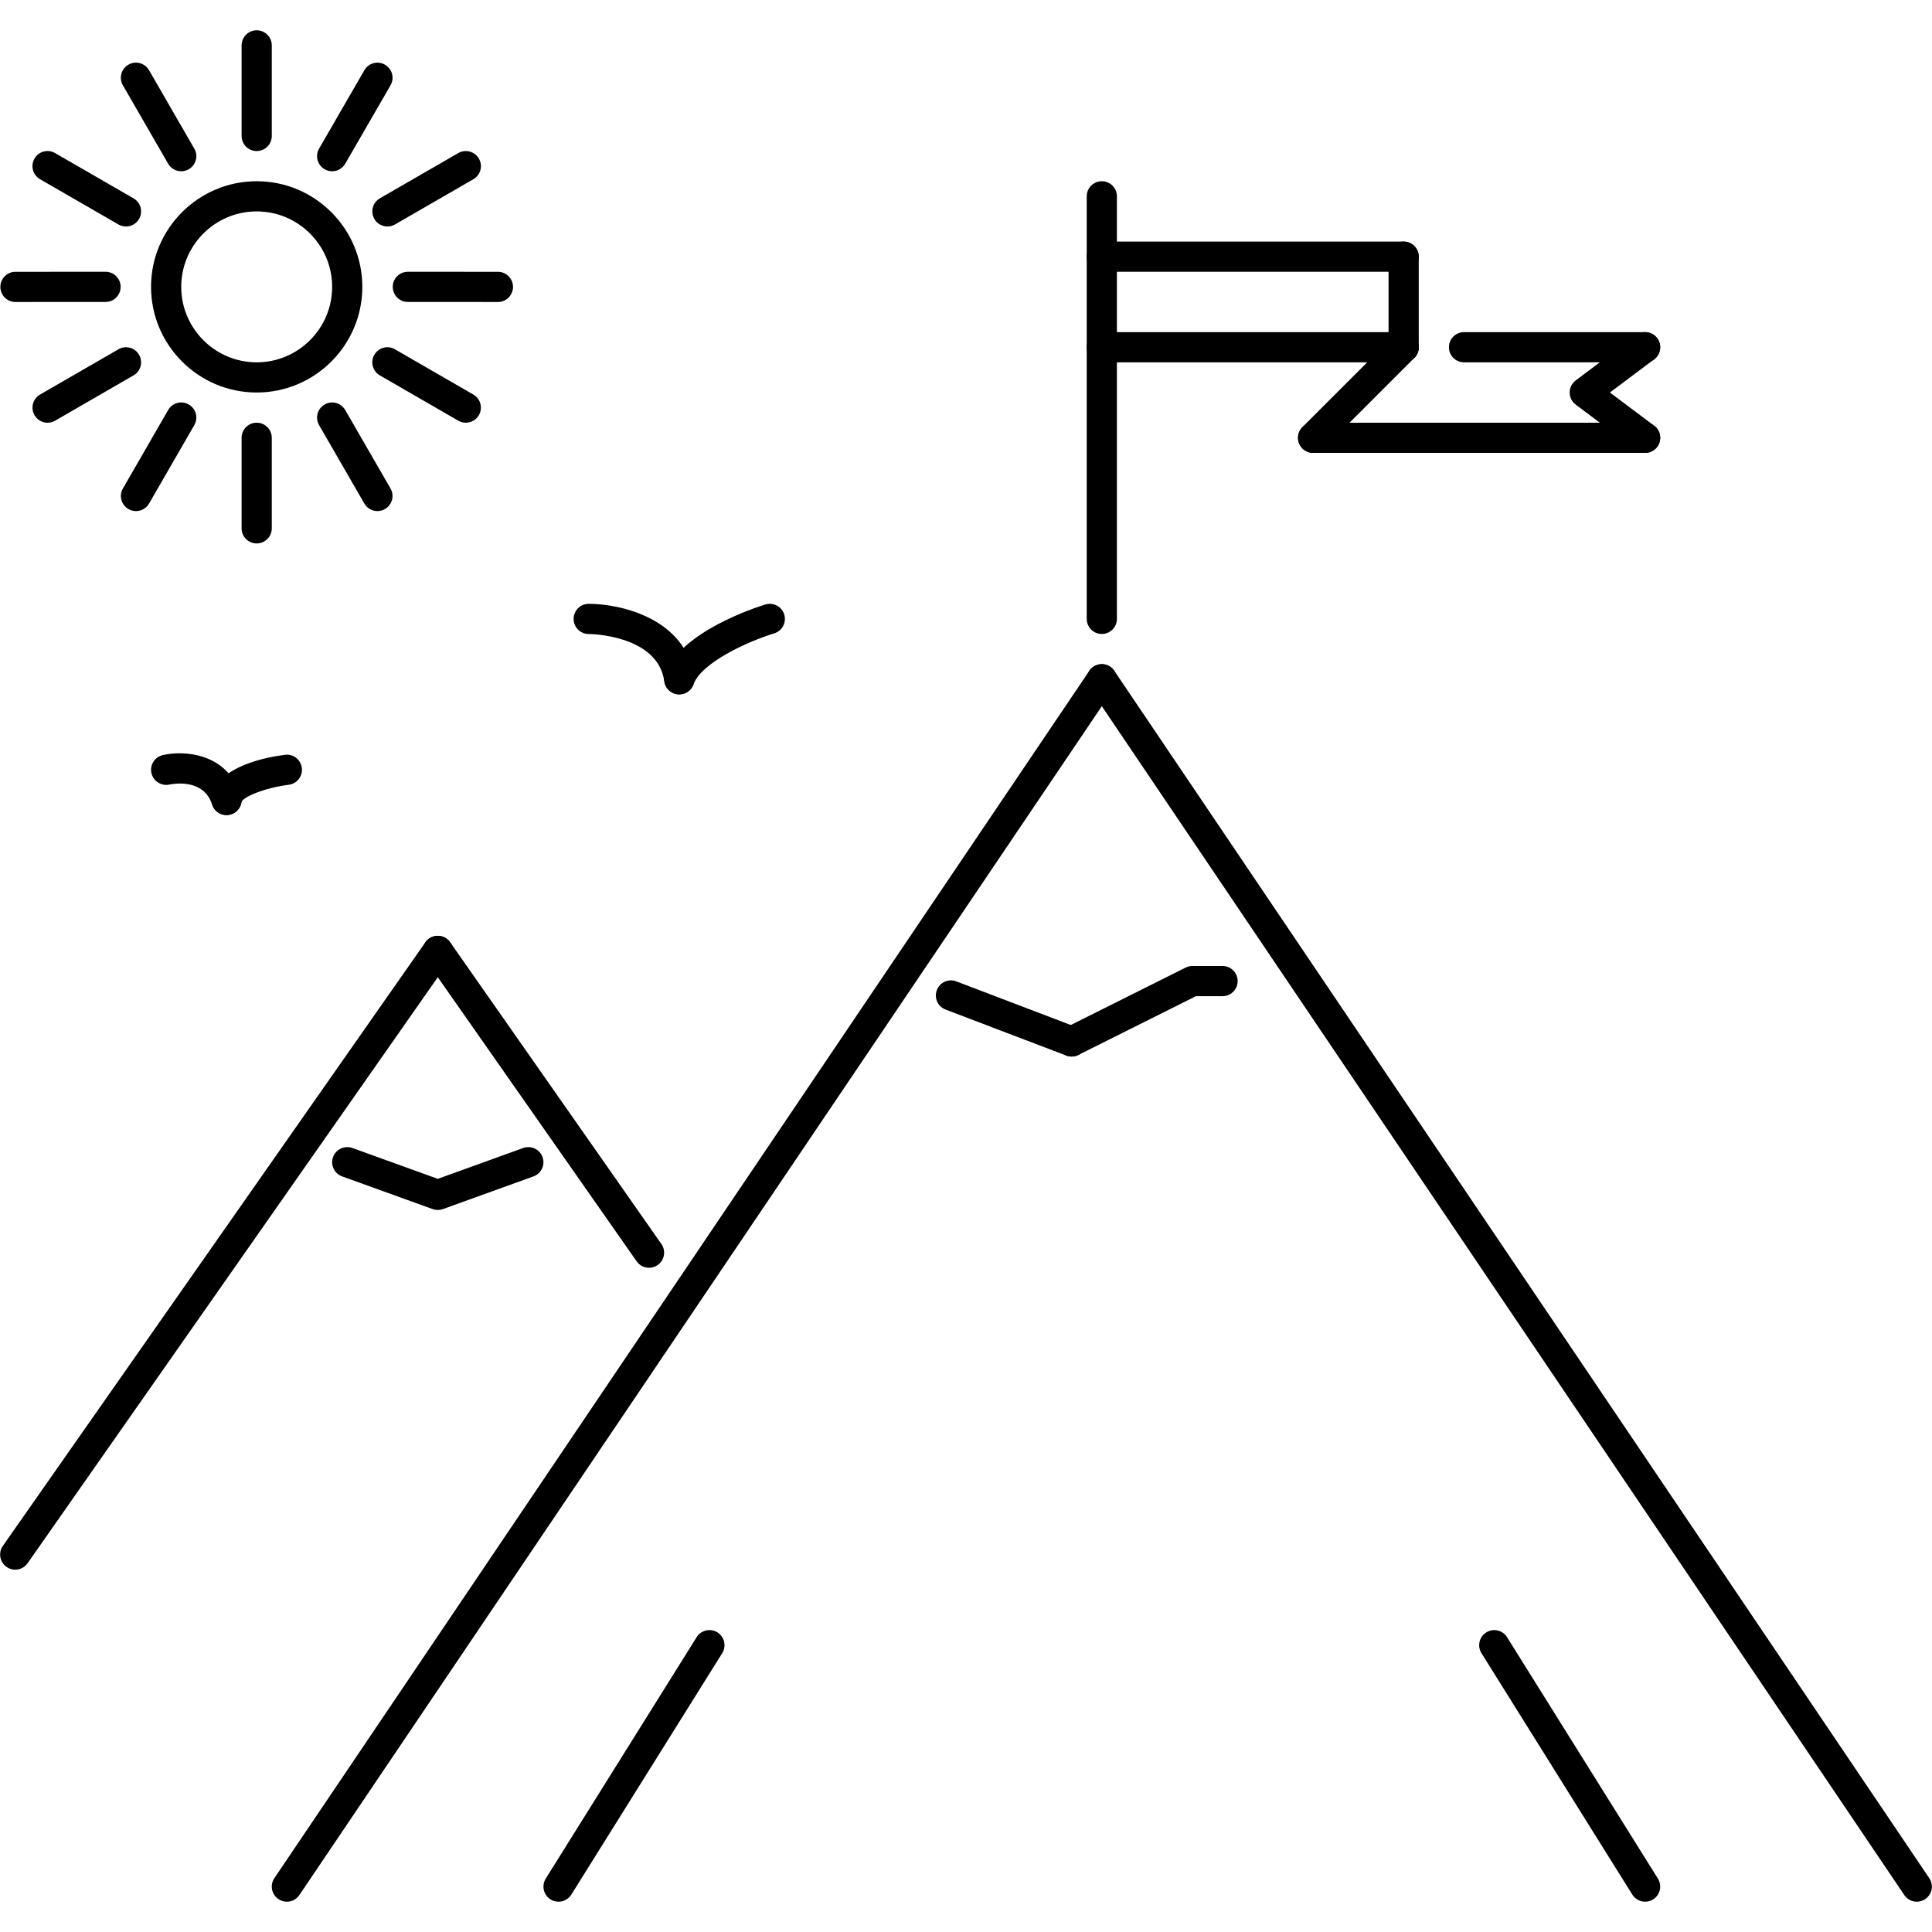
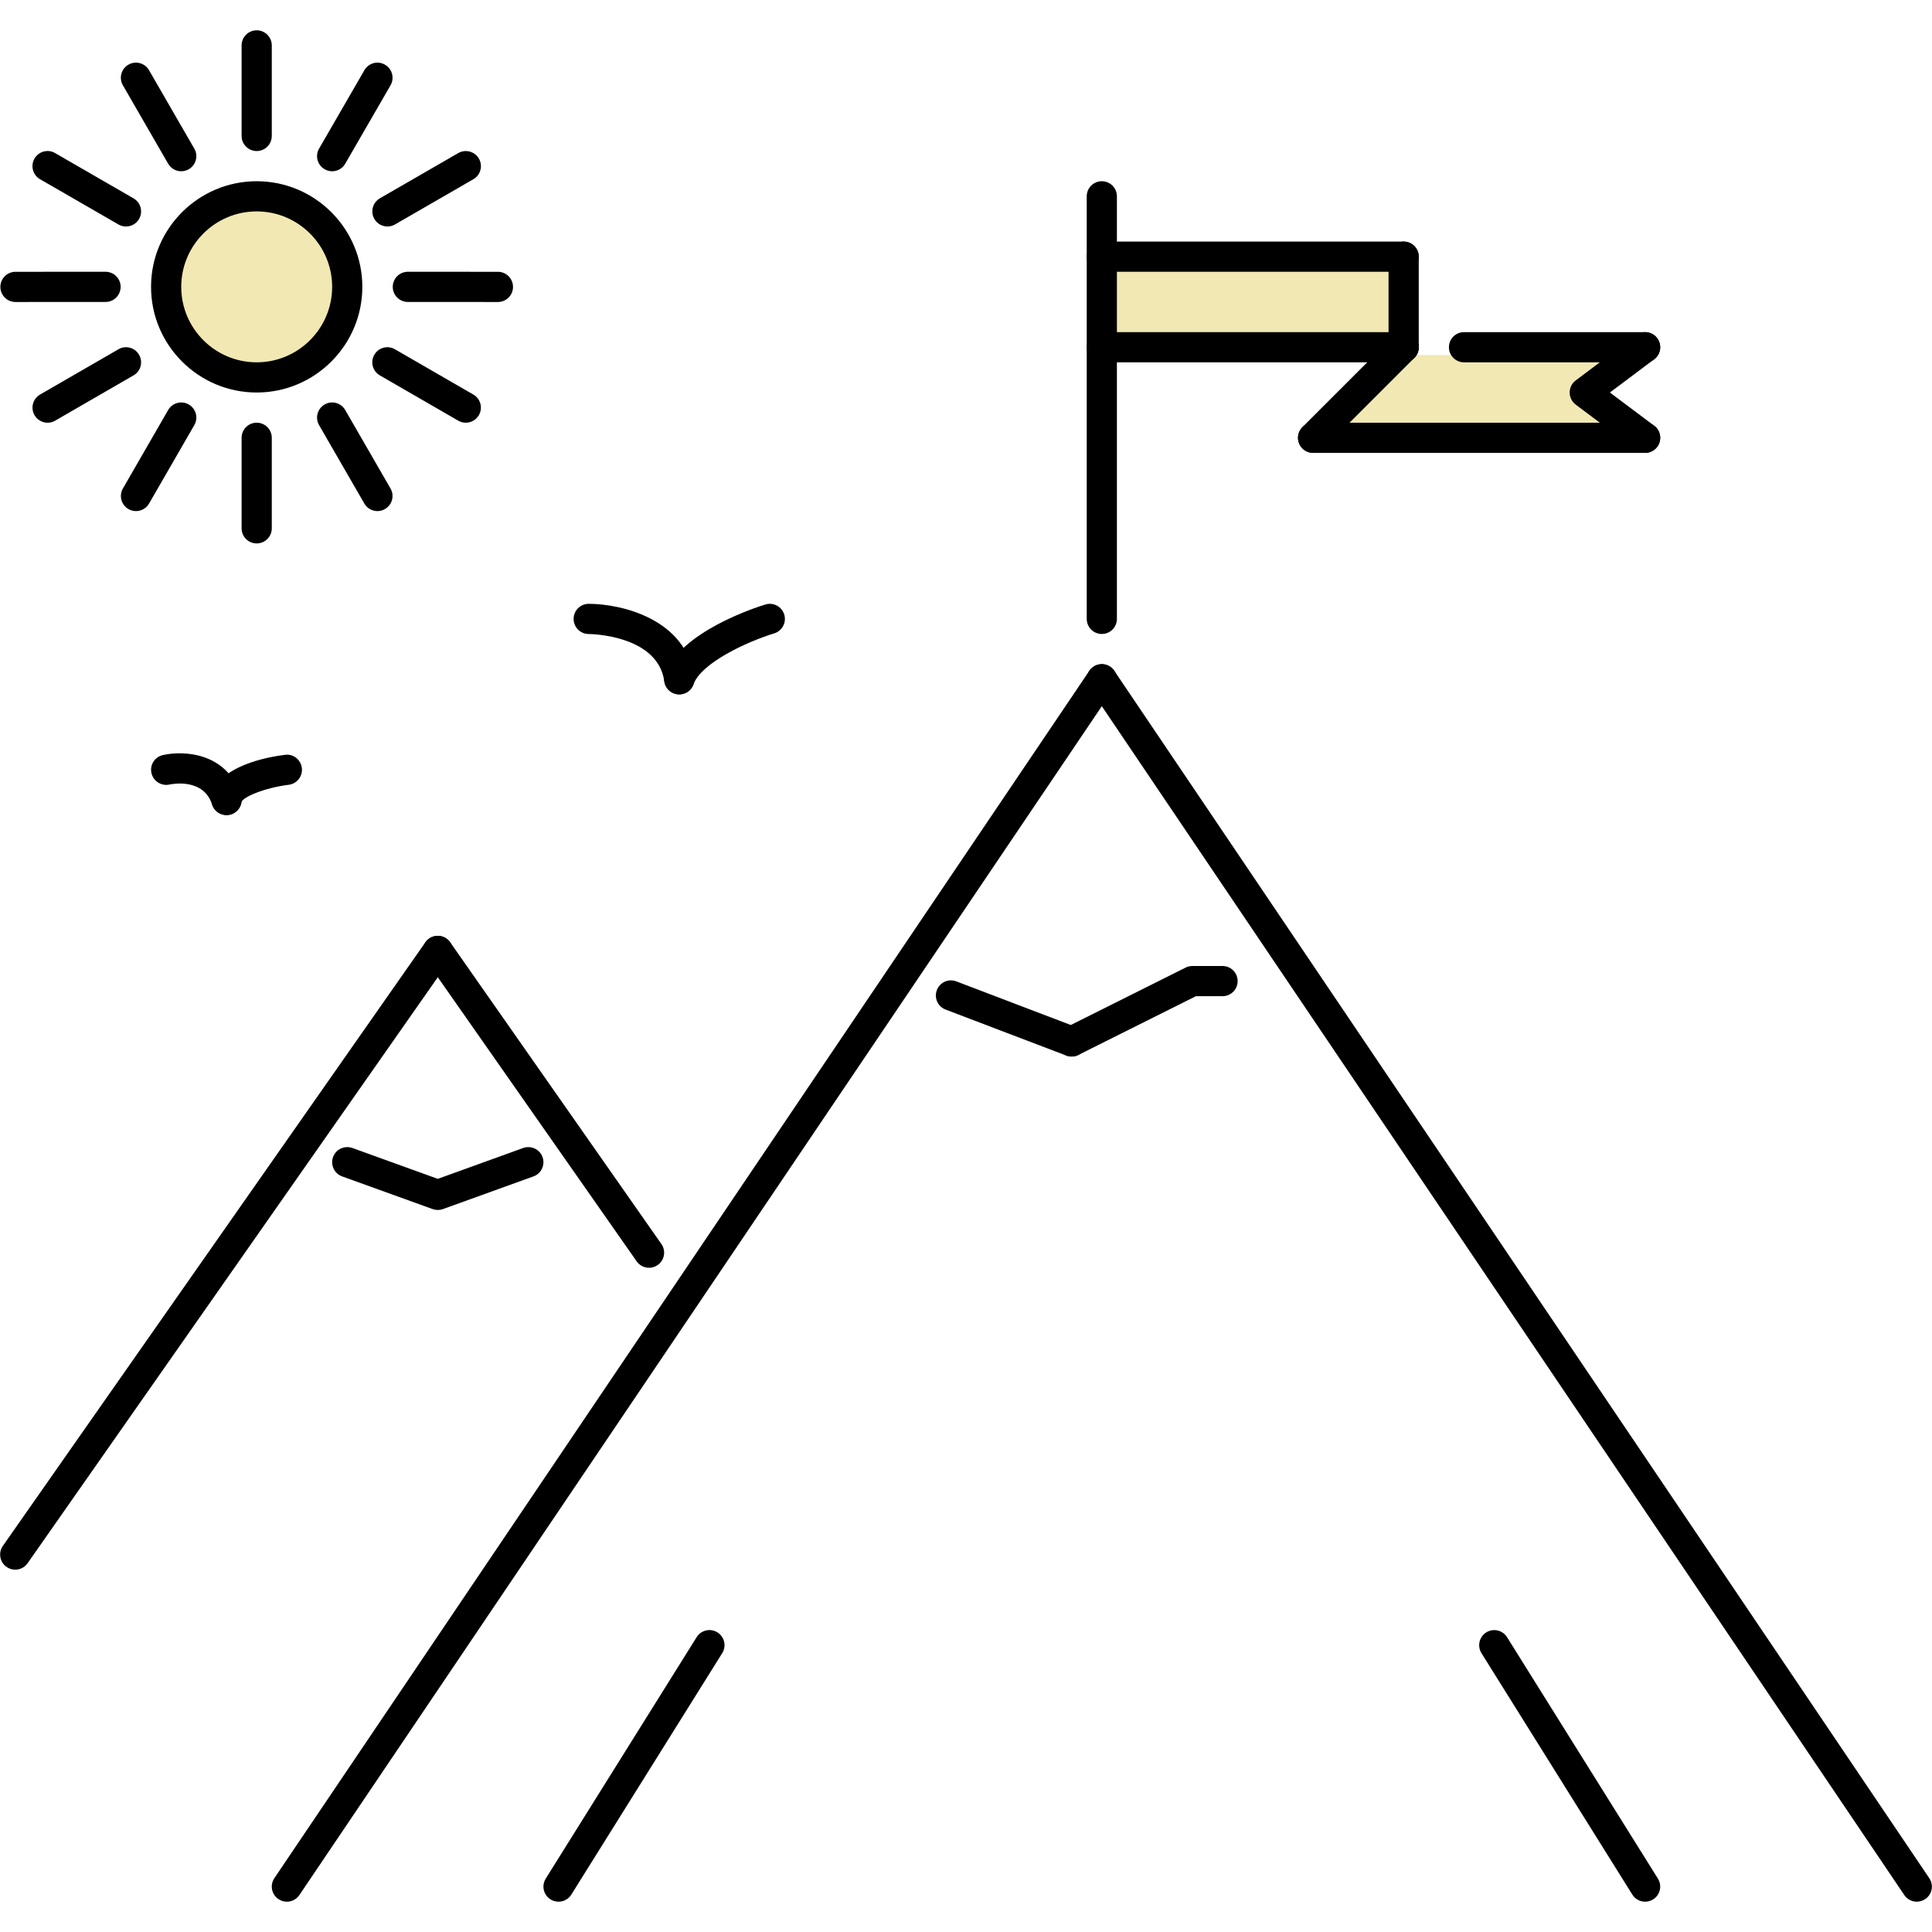
- <svg xmlns="http://www.w3.org/2000/svg" width="800px" height="800px" viewBox="0 0 1024 1024" fill="#000000" class="icon" version="1.1">
-   <path d="M8.06 831.958a7.906 7.906 0 0 1-4.578-1.454 7.992 7.992 0 0 1-1.968-11.138l223.97-319.958a7.992 7.992 0 0 1 11.138-1.952 7.992 7.992 0 0 1 1.968 11.138L14.622 828.552a7.994 7.994 0 0 1-6.562 3.406zM152.042 1007.936a7.88 7.88 0 0 1-4.468-1.376 7.986 7.986 0 0 1-2.156-11.092l431.946-639.918c2.498-3.686 7.498-4.64 11.092-2.156a7.966 7.966 0 0 1 2.154 11.092L158.68 1004.404a7.978 7.978 0 0 1-6.638 3.532z" fill="" />
-   <path d="M1015.93 1007.936a7.964 7.964 0 0 1-6.624-3.532L577.364 364.488a7.966 7.966 0 0 1 2.154-11.092c3.61-2.484 8.61-1.53 11.092 2.156l431.946 639.918a7.964 7.964 0 0 1-2.156 11.092 7.854 7.854 0 0 1-4.47 1.374zM344.008 671.948a7.994 7.994 0 0 1-6.562-3.406l-111.96-159.948a7.992 7.992 0 0 1 1.968-11.138 7.99 7.99 0 0 1 11.138 1.952l111.962 159.948a7.994 7.994 0 0 1-1.968 11.138 7.898 7.898 0 0 1-4.578 1.454zM871.95 1007.936a7.972 7.972 0 0 1-6.782-3.766l-79.958-127.952a7.99 7.99 0 0 1 2.546-11.016 7.992 7.992 0 0 1 11.014 2.546l79.958 127.954a7.99 7.99 0 0 1-2.546 11.014 7.9 7.9 0 0 1-4.232 1.22zM296.022 1007.936a7.994 7.994 0 0 1-6.772-12.232l79.974-127.954a7.994 7.994 0 1 1 13.56 8.47l-79.972 127.952a7.98 7.98 0 0 1-6.79 3.764zM567.988 559.992c-0.954 0-1.906-0.172-2.844-0.532l-63.968-24.372a7.986 7.986 0 0 1-4.624-10.31 7.95 7.95 0 0 1 10.326-4.624l63.954 24.374a7.966 7.966 0 0 1 4.624 10.31 7.962 7.962 0 0 1-7.468 5.154z" fill="" />
-   <path d="M567.988 559.992a8.02 8.02 0 0 1-7.156-4.42 8.008 8.008 0 0 1 3.578-10.732l63.992-31.996a8.15 8.15 0 0 1 3.578-0.844h15.998a7.994 7.994 0 0 1 7.998 7.998c0 4.422-3.578 8-7.998 8h-14.108l-62.304 31.15a7.96 7.96 0 0 1-3.578 0.844zM583.986 336.022a7.994 7.994 0 0 1-7.998-8V104.052c0-4.422 3.576-8 7.998-8s7.998 3.578 7.998 8v223.97c0 4.424-3.576 8-7.998 8z" fill="" />
-   <path d="M743.964 144.046h-159.978a7.994 7.994 0 0 1-7.998-7.998c0-4.422 3.576-8 7.998-8h159.978c4.422 0 8 3.578 8 8a7.994 7.994 0 0 1-8 7.998zM743.964 192.042h-159.978c-4.422 0-7.998-3.578-7.998-8s3.576-8 7.998-8h159.978c4.422 0 8 3.578 8 8s-3.578 8-8 8z" fill="" />
-   <path d="M743.964 192.042a7.994 7.994 0 0 1-7.998-8V136.048c0-4.422 3.578-8 7.998-8 4.422 0 8 3.578 8 8v47.994c0 4.42-3.578 8-8 8zM871.95 192.042H775.96c-4.422 0-7.998-3.578-7.998-8s3.576-8 7.998-8h95.988c4.422 0 7.998 3.578 7.998 8s-3.574 8-7.996 8zM871.95 240.036h-175.976c-4.422 0-8-3.578-8-8a7.994 7.994 0 0 1 8-7.998h175.976a7.994 7.994 0 0 1 7.998 7.998c0 4.422-3.576 8-7.998 8z" fill="" />
-   <path d="M871.95 240.036c-1.672 0-3.36-0.516-4.796-1.594l-31.996-23.998c-2.016-1.516-3.204-3.89-3.204-6.406s1.188-4.89 3.204-6.406l31.996-23.996a8.008 8.008 0 0 1 11.204 1.61 8.02 8.02 0 0 1-1.61 11.202l-23.466 17.592 23.466 17.592a8.02 8.02 0 0 1 1.61 11.202 8.028 8.028 0 0 1-6.408 3.202zM695.972 240.036a7.996 7.996 0 0 1-5.656-13.654l47.994-47.994a7.996 7.996 0 1 1 11.31 11.31l-47.994 47.994a7.968 7.968 0 0 1-5.654 2.344zM232.038 641.31c-0.92 0-1.834-0.156-2.718-0.468l-47.994-17.326a8.006 8.006 0 0 1-4.804-10.248c1.5-4.14 6.086-6.28 10.24-4.812l45.276 16.358 45.276-16.358c4.172-1.466 8.75 0.672 10.242 4.812a8.006 8.006 0 0 1-4.804 10.248l-47.994 17.326a8.148 8.148 0 0 1-2.72 0.468zM136.052 208.04c-30.872 0-55.994-25.122-55.994-55.992 0-30.872 25.122-55.994 55.994-55.994s55.992 25.124 55.992 55.994c0 30.868-25.122 55.992-55.992 55.992z m0-95.99c-22.052 0-39.996 17.936-39.996 39.996 0 22.058 17.944 39.994 39.996 39.994 22.05 0 39.994-17.936 39.994-39.994 0-22.06-17.944-39.996-39.994-39.996zM136.052 80.056c-4.422 0-8-3.578-8-8V24.062a7.994 7.994 0 0 1 8-7.998 7.994 7.994 0 0 1 7.998 7.998v47.994c0 4.422-3.578 8-7.998 8zM136.052 288.03c-4.422 0-8-3.578-8-8v-47.994a7.994 7.994 0 0 1 8-7.998 7.994 7.994 0 0 1 7.998 7.998v47.994c0 4.422-3.578 8-7.998 8zM96.064 90.774a8.01 8.01 0 0 1-6.936-4L65.13 45.202a7.988 7.988 0 0 1 2.928-10.92c3.812-2.234 8.71-0.906 10.928 2.92l23.998 41.574a7.986 7.986 0 0 1-2.93 10.92 7.88 7.88 0 0 1-3.99 1.078zM200.05 270.89a8.01 8.01 0 0 1-6.936-4l-23.998-41.572a7.988 7.988 0 0 1 2.928-10.92c3.812-2.25 8.71-0.906 10.928 2.92l23.998 41.574a7.986 7.986 0 0 1-2.93 10.92 7.876 7.876 0 0 1-3.99 1.078zM66.77 120.05a7.894 7.894 0 0 1-3.992-1.078L21.206 94.976a7.986 7.986 0 0 1-2.928-10.92c2.21-3.828 7.108-5.17 10.928-2.922l41.572 23.998a7.988 7.988 0 0 1 2.93 10.92 8.008 8.008 0 0 1-6.938 3.998zM246.872 224.038a7.894 7.894 0 0 1-3.992-1.078l-41.556-23.998a7.986 7.986 0 0 1-2.93-10.92c2.218-3.828 7.092-5.17 10.928-2.92l41.556 23.998a7.988 7.988 0 0 1 2.93 10.92 8.006 8.006 0 0 1-6.936 3.998zM8.068 160.06a8 8 0 0 1 0-15.998l47.994-0.016a8 8 0 0 1 0 15.998l-47.994 0.016zM264.034 160.06l-47.994-0.016a8 8 0 0 1 0-15.998l47.994 0.016a8 8 0 0 1 0 15.998zM25.23 224.052a8.006 8.006 0 0 1-6.936-4 7.988 7.988 0 0 1 2.928-10.92L62.78 185.12c3.804-2.25 8.718-0.906 10.928 2.92a7.986 7.986 0 0 1-2.93 10.92l-41.556 24.012a7.876 7.876 0 0 1-3.992 1.08zM205.332 120.05a8.006 8.006 0 0 1-4.006-14.936l41.572-23.982a8.014 8.014 0 0 1 10.928 2.938 7.986 7.986 0 0 1-2.93 10.92l-41.572 23.998a8.016 8.016 0 0 1-3.992 1.062zM72.068 270.89c-1.36 0-2.726-0.344-3.992-1.078a7.986 7.986 0 0 1-2.928-10.92l23.982-41.574a7.956 7.956 0 0 1 10.928-2.92 7.986 7.986 0 0 1 2.93 10.92l-23.982 41.572a8.008 8.008 0 0 1-6.938 4zM176.038 90.774c-1.36 0-2.734-0.344-3.992-1.078a7.988 7.988 0 0 1-2.928-10.92l24.012-41.558c2.21-3.828 7.1-5.17 10.928-2.92a7.986 7.986 0 0 1 2.93 10.92L182.974 86.774a8.004 8.004 0 0 1-6.936 4zM360.014 368.034a8 8 0 0 1-7.914-6.888c-3.492-24.826-39.706-25.106-40.072-25.106-4.422 0-8-3.578-8-8s3.578-8 8-8c17.452 0 51.586 8.124 55.914 38.886a7.986 7.986 0 0 1-7.928 9.108z" fill="" />
-   <path d="M360.022 368.034c-0.898 0-1.812-0.156-2.704-0.468a8.006 8.006 0 0 1-4.828-10.232c8.124-22.622 48.604-35.542 53.19-36.948a8.01 8.01 0 0 1 9.982 5.312 8.012 8.012 0 0 1-5.312 10c-14.374 4.39-38.706 15.638-42.8 27.044a8 8 0 0 1-7.528 5.292zM120.054 432.01a7.998 7.998 0 0 1-7.61-5.546c-4.554-14.078-20.808-11.014-22.66-10.64-4.21 0.954-8.562-1.782-9.514-6.092a7.966 7.966 0 0 1 6.014-9.514c11.108-2.578 34.066-1.312 41.376 21.342a7.986 7.986 0 0 1-5.148 10.06 7.994 7.994 0 0 1-2.458 0.39z" fill="" />
-   <path d="M120.062 432.01c-0.422 0-0.852-0.032-1.29-0.11a8 8 0 0 1-6.618-9.17c2.75-16.936 30.488-21.624 38.926-22.654 4.406-0.624 8.358 2.578 8.904 6.954a8.004 8.004 0 0 1-6.96 8.92c-12.724 1.578-24.622 6.546-25.076 9.342a8.004 8.004 0 0 1-7.886 6.718z" fill="" />
+ <svg xmlns="http://www.w3.org/2000/svg" width="800" height="800" viewBox="0 0 800 800" fill="none">
+   <circle cx="106" cy="119" r="34" fill="#F1E8B3" />
+   <rect x="458" y="107" width="123" height="35" fill="#F1E8B3" />
+   <path d="M576.5 147H664V180.5L549.5 176L576.5 147Z" fill="#F1E8B3" />
+   <path d="M6.297 649.967C5.016 649.969 3.766 649.572 2.72 648.831C2.048 648.361 1.474 647.763 1.033 647.071C0.591 646.38 0.29 645.607 0.148 644.799C0.005 643.991 0.023 643.163 0.2 642.361C0.378 641.56 0.712 640.802 1.183 640.13L176.159 390.162C176.63 389.491 177.229 388.918 177.921 388.478C178.614 388.038 179.386 387.738 180.194 387.597C181.002 387.455 181.83 387.474 182.631 387.653C183.432 387.831 184.19 388.166 184.861 388.637C185.534 389.107 186.107 389.706 186.549 390.397C186.99 391.089 187.291 391.861 187.434 392.67C187.577 393.478 187.559 394.306 187.381 395.107C187.203 395.909 186.869 396.667 186.398 397.339L11.424 647.306C10.846 648.13 10.079 648.802 9.186 649.265C8.294 649.728 7.303 649.969 6.297 649.967ZM118.783 787.45C117.537 787.453 116.32 787.078 115.292 786.375C114.612 785.917 114.029 785.329 113.577 784.646C113.124 783.962 112.81 783.196 112.654 782.391C112.498 781.586 112.501 780.759 112.665 779.955C112.829 779.152 113.149 778.389 113.608 777.709L451.066 277.773C453.017 274.894 456.923 274.148 459.731 276.089C460.413 276.546 460.997 277.133 461.451 277.816C461.904 278.5 462.219 279.267 462.375 280.072C462.531 280.877 462.527 281.706 462.362 282.509C462.197 283.313 461.875 284.076 461.414 284.755L123.969 784.691C123.398 785.541 122.626 786.238 121.721 786.72C120.817 787.201 119.807 787.452 118.783 787.45Z" fill="black" />
+   <path d="M793.695 787.45C792.672 787.451 791.665 787.2 790.762 786.718C789.86 786.237 789.09 785.541 788.52 784.691L451.066 284.756C450.605 284.078 450.283 283.314 450.118 282.511C449.953 281.707 449.948 280.879 450.105 280.073C450.261 279.268 450.575 278.502 451.029 277.818C451.483 277.135 452.067 276.547 452.749 276.091C455.569 274.15 459.475 274.895 461.414 277.775L798.872 777.711C799.333 778.39 799.655 779.153 799.82 779.957C799.985 780.76 799.989 781.589 799.833 782.394C799.676 783.2 799.362 783.966 798.908 784.65C798.454 785.333 797.869 785.92 797.188 786.377C796.16 787.081 794.941 787.455 793.695 787.45ZM268.756 524.959C267.751 524.961 266.759 524.72 265.867 524.257C264.974 523.794 264.207 523.122 263.63 522.298L176.161 397.339C175.69 396.667 175.356 395.909 175.179 395.107C175.001 394.306 174.983 393.478 175.126 392.67C175.269 391.861 175.569 391.089 176.011 390.397C176.452 389.706 177.026 389.108 177.698 388.638C178.37 388.166 179.127 387.831 179.928 387.652C180.729 387.473 181.557 387.454 182.365 387.596C183.174 387.738 183.946 388.037 184.638 388.478C185.331 388.918 185.929 389.491 186.4 390.163L273.87 515.122C274.341 515.794 274.675 516.552 274.852 517.354C275.03 518.155 275.048 518.983 274.905 519.791C274.762 520.599 274.462 521.371 274.02 522.063C273.579 522.755 273.005 523.353 272.333 523.823C271.288 524.564 270.038 524.961 268.756 524.959ZM681.211 787.45C680.15 787.451 679.107 787.182 678.18 786.667C677.252 786.152 676.472 785.409 675.913 784.508L613.445 684.545C613.01 683.85 612.717 683.075 612.581 682.266C612.446 681.457 612.471 680.629 612.656 679.83C612.841 679.031 613.181 678.276 613.658 677.608C614.135 676.94 614.738 676.373 615.434 675.939C616.13 675.505 616.904 675.211 617.713 675.076C618.522 674.941 619.35 674.966 620.149 675.151C620.948 675.336 621.703 675.676 622.37 676.153C623.038 676.629 623.605 677.232 624.039 677.928L686.506 777.892C686.941 778.588 687.234 779.362 687.37 780.171C687.505 780.98 687.48 781.808 687.295 782.607C687.11 783.406 686.77 784.161 686.293 784.828C685.817 785.496 685.213 786.063 684.517 786.497C683.528 787.122 682.381 787.452 681.211 787.45ZM231.267 787.45C230.153 787.449 229.059 787.15 228.099 786.584C227.139 786.018 226.348 785.205 225.808 784.23C225.268 783.255 224.999 782.153 225.029 781.039C225.059 779.925 225.386 778.839 225.977 777.894L288.456 677.93C288.89 677.232 289.457 676.626 290.124 676.148C290.792 675.67 291.548 675.328 292.348 675.142C293.148 674.956 293.977 674.929 294.787 675.064C295.598 675.199 296.373 675.493 297.07 675.928C297.767 676.363 298.371 676.932 298.848 677.601C299.324 678.27 299.664 679.026 299.848 679.827C300.032 680.627 300.056 681.456 299.919 682.266C299.782 683.076 299.487 683.851 299.05 684.547L236.572 784.509C236.011 785.411 235.23 786.154 234.301 786.668C233.373 787.183 232.329 787.452 231.267 787.45ZM443.741 437.494C442.995 437.494 442.252 437.359 441.519 437.078L391.544 418.038C390.777 417.746 390.076 417.307 389.48 416.744C388.883 416.181 388.404 415.507 388.068 414.759C387.733 414.011 387.548 413.204 387.524 412.384C387.501 411.565 387.639 410.749 387.931 409.983C388.219 409.213 388.658 408.507 389.22 407.908C389.783 407.309 390.46 406.827 391.21 406.491C391.96 406.155 392.77 405.971 393.592 405.95C394.414 405.93 395.232 406.072 395.999 406.37L445.963 425.413C446.73 425.702 447.433 426.141 448.03 426.703C448.628 427.265 449.108 427.94 449.444 428.688C449.78 429.437 449.964 430.245 449.987 431.065C450.009 431.885 449.869 432.701 449.575 433.467C449.128 434.653 448.33 435.673 447.288 436.393C446.245 437.113 445.007 437.497 443.741 437.494Z" fill="black" />
+   <path d="M443.741 437.494C442.58 437.492 441.443 437.169 440.456 436.559C439.469 435.949 438.671 435.077 438.15 434.041C437.411 432.558 437.29 430.842 437.814 429.27C438.338 427.699 439.464 426.399 440.945 425.656L490.939 400.659C491.808 400.23 492.765 400.004 493.734 400H506.233C507.054 400 507.866 400.161 508.624 400.475C509.383 400.789 510.072 401.249 510.652 401.829C511.232 402.41 511.693 403.098 512.006 403.857C512.32 404.615 512.482 405.428 512.481 406.248C512.481 409.703 509.686 412.498 506.233 412.498H495.211L446.536 436.834C445.668 437.269 444.711 437.495 443.741 437.494ZM456.239 262.517C455.418 262.518 454.605 262.356 453.847 262.042C453.089 261.728 452.4 261.268 451.819 260.687C451.239 260.107 450.779 259.418 450.465 258.659C450.151 257.901 449.99 257.088 449.991 256.267V81.291C449.991 77.836 452.784 75.041 456.239 75.041C459.694 75.041 462.488 77.836 462.488 81.291V256.267C462.488 259.723 459.694 262.517 456.239 262.517Z" fill="black" />
+   <path d="M581.222 112.536H456.239C455.418 112.536 454.606 112.375 453.847 112.061C453.089 111.747 452.4 111.287 451.82 110.707C451.24 110.126 450.779 109.437 450.465 108.679C450.152 107.921 449.99 107.108 449.991 106.287C449.991 102.833 452.784 100.037 456.239 100.037H581.222C584.677 100.037 587.472 102.833 587.472 106.287C587.472 107.108 587.311 107.921 586.997 108.679C586.683 109.438 586.223 110.127 585.642 110.707C585.062 111.288 584.372 111.748 583.614 112.062C582.856 112.375 582.043 112.537 581.222 112.536ZM581.222 150.033H456.239C452.784 150.033 449.991 147.237 449.991 143.783C449.991 140.328 452.784 137.533 456.239 137.533H581.222C584.677 137.533 587.472 140.328 587.472 143.783C587.472 147.237 584.677 150.033 581.222 150.033Z" fill="black" />
+   <path d="M581.222 150.033C580.401 150.033 579.588 149.872 578.83 149.558C578.071 149.244 577.382 148.783 576.802 148.203C576.222 147.623 575.762 146.933 575.448 146.175C575.134 145.416 574.973 144.604 574.973 143.783V106.287C574.973 102.833 577.769 100.037 581.222 100.037C584.677 100.037 587.472 102.833 587.472 106.287V143.783C587.472 147.236 584.677 150.033 581.222 150.033ZM681.211 150.033H606.219C602.764 150.033 599.97 147.237 599.97 143.783C599.97 140.328 602.764 137.533 606.219 137.533H681.209C684.664 137.533 687.458 140.328 687.458 143.783C687.458 147.237 684.666 150.033 681.211 150.033ZM681.211 187.528H543.73C540.275 187.528 537.48 184.733 537.48 181.278C537.479 180.457 537.641 179.644 537.955 178.886C538.269 178.128 538.729 177.439 539.309 176.858C539.89 176.278 540.579 175.818 541.338 175.504C542.096 175.19 542.909 175.029 543.73 175.03H681.211C682.032 175.029 682.844 175.191 683.603 175.504C684.361 175.818 685.05 176.279 685.63 176.859C686.21 177.439 686.671 178.128 686.985 178.886C687.298 179.645 687.46 180.457 687.459 181.278C687.459 184.733 684.666 187.528 681.211 187.528Z" fill="black" />
+   <path d="M681.211 187.528C679.905 187.528 678.586 187.125 677.464 186.283L652.467 167.534C650.892 166.35 649.964 164.495 649.964 162.53C649.964 160.564 650.892 158.709 652.467 157.525L677.464 138.778C678.792 137.785 680.46 137.36 682.101 137.596C683.742 137.831 685.223 138.709 686.217 140.036C687.207 141.365 687.631 143.031 687.395 144.671C687.16 146.312 686.284 147.792 684.959 148.787L666.627 162.531L684.959 176.275C686.284 177.271 687.16 178.751 687.395 180.391C687.631 182.031 687.207 183.698 686.217 185.027C685.633 185.803 684.877 186.433 684.009 186.867C683.14 187.301 682.182 187.527 681.211 187.528ZM543.728 187.528C542.492 187.529 541.283 187.163 540.255 186.477C539.227 185.79 538.425 184.814 537.952 183.672C537.479 182.53 537.356 181.273 537.597 180.06C537.839 178.848 538.435 177.735 539.309 176.861L576.805 139.366C577.385 138.785 578.074 138.325 578.832 138.011C579.59 137.697 580.402 137.536 581.223 137.536C582.043 137.536 582.856 137.697 583.614 138.011C584.372 138.325 585.061 138.785 585.641 139.366C586.221 139.946 586.681 140.635 586.995 141.393C587.309 142.151 587.471 142.963 587.471 143.784C587.471 144.604 587.309 145.417 586.995 146.175C586.681 146.933 586.221 147.621 585.641 148.202L548.145 185.697C547.566 186.278 546.878 186.739 546.12 187.054C545.362 187.368 544.549 187.529 543.728 187.528ZM181.28 501.023C180.561 501.023 179.847 500.902 179.156 500.658L141.661 487.122C140.102 486.557 138.831 485.397 138.127 483.896C137.423 482.394 137.344 480.675 137.908 479.116C139.08 475.881 142.663 474.209 145.908 475.356L181.28 488.136L216.652 475.356C219.911 474.211 223.488 475.881 224.653 479.116C225.217 480.675 225.138 482.394 224.434 483.896C223.73 485.397 222.459 486.557 220.9 487.122L183.405 500.658C182.722 500.9 182.004 501.023 181.28 501.023ZM106.291 162.531C82.172 162.531 62.545 142.905 62.545 118.787C62.545 94.669 82.172 75.042 106.291 75.042C130.409 75.042 150.034 94.67 150.034 118.787C150.034 142.903 130.408 162.531 106.291 162.531ZM106.291 87.539C89.062 87.539 75.044 101.552 75.044 118.786C75.044 136.019 89.062 150.031 106.291 150.031C123.517 150.031 137.536 136.019 137.536 118.786C137.536 101.552 123.517 87.539 106.291 87.539ZM106.291 62.544C102.836 62.544 100.041 59.748 100.041 56.294V18.798C100.04 17.978 100.202 17.165 100.516 16.406C100.83 15.648 101.29 14.959 101.87 14.379C102.451 13.798 103.14 13.338 103.899 13.024C104.657 12.711 105.47 12.549 106.291 12.55C107.111 12.55 107.924 12.711 108.682 13.025C109.441 13.339 110.13 13.799 110.71 14.379C111.29 14.96 111.75 15.649 112.064 16.407C112.378 17.165 112.54 17.978 112.539 18.798V56.294C112.539 59.748 109.744 62.544 106.291 62.544ZM106.291 225.023C102.836 225.023 100.041 222.228 100.041 218.773V181.278C100.04 180.457 100.202 179.644 100.516 178.886C100.83 178.128 101.29 177.439 101.87 176.858C102.451 176.278 103.14 175.818 103.899 175.504C104.657 175.19 105.47 175.029 106.291 175.03C107.111 175.029 107.924 175.191 108.682 175.504C109.441 175.818 110.13 176.279 110.71 176.859C111.29 177.439 111.75 178.128 112.064 178.886C112.378 179.645 112.54 180.457 112.539 181.278V218.773C112.539 222.228 109.744 225.023 106.291 225.023ZM75.05 70.917C73.952 70.918 72.873 70.629 71.922 70.08C70.971 69.532 70.181 68.743 69.631 67.792L50.883 35.314C50.472 34.604 50.206 33.82 50.098 33.006C49.991 32.193 50.045 31.366 50.258 30.574C50.47 29.782 50.837 29.039 51.337 28.389C51.836 27.738 52.459 27.192 53.17 26.783C56.148 25.038 59.975 26.075 61.708 29.064L80.456 61.544C80.867 62.254 81.134 63.038 81.241 63.852C81.348 64.665 81.294 65.492 81.081 66.284C80.869 67.077 80.502 67.819 80.002 68.47C79.502 69.12 78.878 69.666 78.167 70.075C77.222 70.628 76.145 70.919 75.05 70.917ZM156.289 211.633C155.191 211.633 154.112 211.344 153.161 210.796C152.21 210.247 151.42 209.458 150.87 208.508L132.122 176.03C131.711 175.319 131.445 174.535 131.337 173.722C131.23 172.909 131.284 172.082 131.497 171.29C131.709 170.497 132.076 169.755 132.576 169.104C133.075 168.454 133.699 167.908 134.409 167.498C137.388 165.741 141.214 166.791 142.947 169.78L161.695 202.259C162.106 202.97 162.373 203.754 162.48 204.567C162.587 205.381 162.533 206.207 162.32 207C162.108 207.792 161.741 208.535 161.241 209.185C160.741 209.836 160.117 210.381 159.406 210.791C158.461 211.344 157.385 211.635 156.289 211.633ZM52.164 93.789C51.068 93.79 49.992 93.5 49.045 92.947L16.567 74.2C15.856 73.791 15.233 73.245 14.733 72.594C14.233 71.944 13.867 71.201 13.654 70.409C13.441 69.616 13.387 68.79 13.495 67.977C13.602 67.163 13.869 66.379 14.28 65.669C16.006 62.678 19.833 61.63 22.817 63.386L55.295 82.134C56.006 82.544 56.63 83.089 57.13 83.74C57.63 84.39 57.996 85.133 58.209 85.925C58.422 86.718 58.476 87.544 58.369 88.358C58.261 89.171 57.995 89.955 57.584 90.666C57.035 91.616 56.244 92.405 55.293 92.954C54.341 93.502 53.262 93.79 52.164 93.789ZM192.869 175.03C191.773 175.031 190.696 174.74 189.75 174.187L157.284 155.439C156.573 155.03 155.95 154.484 155.45 153.834C154.95 153.183 154.583 152.441 154.37 151.648C154.158 150.856 154.103 150.029 154.211 149.216C154.318 148.402 154.585 147.618 154.995 146.908C156.728 143.917 160.536 142.869 163.533 144.627L195.998 163.375C196.709 163.784 197.333 164.33 197.833 164.98C198.333 165.631 198.699 166.374 198.912 167.166C199.125 167.958 199.179 168.785 199.072 169.598C198.965 170.412 198.698 171.196 198.288 171.906C197.738 172.857 196.948 173.646 195.997 174.194C195.045 174.742 193.967 175.03 192.869 175.03ZM6.303 125.047C4.663 125.021 3.099 124.351 1.948 123.182C0.797 122.013 0.152 120.438 0.152 118.798C0.152 117.157 0.797 115.582 1.948 114.413C3.099 113.244 4.663 112.574 6.303 112.548L43.798 112.536C45.439 112.562 47.003 113.232 48.154 114.401C49.305 115.57 49.95 117.145 49.95 118.785C49.95 120.426 49.305 122 48.154 123.169C47.003 124.339 45.439 125.008 43.798 125.034L6.303 125.047ZM206.277 125.047L168.781 125.034C167.141 125.008 165.577 124.339 164.426 123.169C163.275 122 162.63 120.426 162.63 118.785C162.63 117.145 163.275 115.57 164.426 114.401C165.577 113.232 167.141 112.562 168.781 112.536L206.277 112.548C207.917 112.574 209.481 113.244 210.632 114.413C211.783 115.582 212.428 117.157 212.428 118.798C212.428 120.438 211.783 122.013 210.632 123.182C209.481 124.351 207.917 125.021 206.277 125.047ZM19.711 175.041C18.613 175.041 17.534 174.753 16.583 174.204C15.632 173.656 14.842 172.866 14.292 171.916C13.882 171.205 13.615 170.421 13.508 169.608C13.4 168.795 13.455 167.968 13.667 167.176C13.88 166.383 14.246 165.641 14.746 164.99C15.246 164.34 15.869 163.794 16.58 163.384L49.047 144.625C52.019 142.867 55.858 143.917 57.584 146.906C57.995 147.616 58.262 148.401 58.369 149.214C58.476 150.028 58.422 150.854 58.209 151.647C57.997 152.439 57.63 153.182 57.13 153.832C56.63 154.483 56.007 155.028 55.295 155.437L22.83 174.197C21.884 174.751 20.807 175.042 19.711 175.041ZM160.416 93.789C159.039 93.789 157.702 93.334 156.61 92.496C155.518 91.659 154.733 90.484 154.377 89.155C154.02 87.825 154.112 86.416 154.638 85.144C155.164 83.872 156.095 82.809 157.286 82.12L189.764 63.384C191.201 62.559 192.907 62.337 194.507 62.768C196.108 63.198 197.472 64.245 198.302 65.68C198.712 66.39 198.979 67.174 199.086 67.988C199.194 68.801 199.139 69.628 198.927 70.42C198.714 71.213 198.347 71.955 197.847 72.606C197.347 73.256 196.724 73.802 196.013 74.211L163.534 92.959C162.585 93.504 161.51 93.79 160.416 93.789ZM56.303 211.633C55.241 211.633 54.173 211.364 53.184 210.791C52.473 210.381 51.85 209.836 51.35 209.185C50.85 208.535 50.484 207.792 50.271 206.999C50.059 206.207 50.005 205.38 50.112 204.567C50.219 203.754 50.486 202.97 50.897 202.259L69.633 169.78C70.04 169.066 70.585 168.44 71.237 167.939C71.888 167.437 72.632 167.07 73.426 166.858C74.219 166.645 75.048 166.593 75.862 166.703C76.677 166.813 77.461 167.083 78.17 167.498C78.882 167.908 79.505 168.453 80.005 169.104C80.505 169.754 80.872 170.497 81.085 171.289C81.297 172.082 81.351 172.908 81.244 173.722C81.137 174.535 80.87 175.319 80.459 176.03L61.724 208.508C61.174 209.459 60.383 210.248 59.432 210.797C58.48 211.345 57.401 211.634 56.303 211.633ZM137.53 70.917C136.467 70.917 135.394 70.648 134.411 70.075C133.7 69.665 133.077 69.12 132.577 68.469C132.077 67.819 131.711 67.076 131.498 66.284C131.286 65.491 131.232 64.665 131.339 63.852C131.446 63.038 131.713 62.254 132.123 61.544L150.883 29.077C152.609 26.086 156.43 25.038 159.42 26.795C160.131 27.204 160.755 27.75 161.255 28.401C161.755 29.051 162.122 29.794 162.334 30.586C162.547 31.379 162.601 32.205 162.494 33.019C162.387 33.832 162.12 34.616 161.709 35.327L142.948 67.792C142.399 68.743 141.609 69.532 140.658 70.081C139.707 70.629 138.628 70.918 137.53 70.917ZM281.261 287.527C279.755 287.525 278.3 286.98 277.164 285.991C276.028 285.002 275.288 283.637 275.078 282.145C272.35 262.75 244.058 262.531 243.772 262.531C240.317 262.531 237.522 259.736 237.522 256.281C237.522 252.827 240.317 250.031 243.772 250.031C257.406 250.031 284.073 256.378 287.455 280.411C287.58 281.297 287.514 282.199 287.26 283.057C287.006 283.915 286.571 284.709 285.984 285.384C285.396 286.059 284.67 286.599 283.855 286.969C283.041 287.339 282.156 287.529 281.261 287.527Z" fill="black" />
+   <path d="M281.267 287.527C280.566 287.527 279.852 287.405 279.155 287.161C277.595 286.6 276.322 285.443 275.615 283.944C274.908 282.446 274.824 280.727 275.383 279.167C281.73 261.494 313.355 251.4 316.937 250.302C318.522 249.821 320.232 249.988 321.694 250.766C323.156 251.543 324.25 252.869 324.736 254.452C325.22 256.038 325.056 257.752 324.277 259.216C323.499 260.681 322.172 261.777 320.586 262.264C309.356 265.694 290.347 274.481 287.148 283.392C286.713 284.603 285.914 285.65 284.862 286.39C283.809 287.13 282.554 287.527 281.267 287.527ZM93.792 337.508C92.47 337.507 91.183 337.088 90.114 336.309C89.046 335.531 88.252 334.433 87.847 333.175C84.289 322.177 71.591 324.57 70.144 324.862C66.855 325.608 63.455 323.47 62.711 320.103C62.35 318.494 62.642 316.808 63.523 315.415C64.404 314.021 65.801 313.034 67.409 312.67C76.088 310.656 94.023 311.645 99.734 329.344C99.987 330.124 100.083 330.946 100.018 331.763C99.952 332.581 99.726 333.377 99.353 334.107C98.979 334.837 98.465 335.486 97.841 336.017C97.216 336.549 96.493 336.952 95.713 337.203C95.092 337.404 94.444 337.507 93.792 337.508Z" fill="black" />
+   <path d="M93.798 337.508C93.469 337.508 93.133 337.483 92.791 337.422C91.155 337.157 89.692 336.253 88.723 334.91C87.753 333.567 87.357 331.893 87.62 330.258C89.769 317.027 111.439 313.364 118.031 312.559C121.473 312.072 124.561 314.573 124.988 317.992C125.19 319.637 124.731 321.295 123.711 322.602C122.691 323.909 121.195 324.757 119.55 324.961C109.609 326.194 100.314 330.075 99.959 332.259C99.721 333.722 98.971 335.053 97.843 336.015C96.714 336.976 95.281 337.505 93.798 337.508Z" fill="black" />
</svg>
